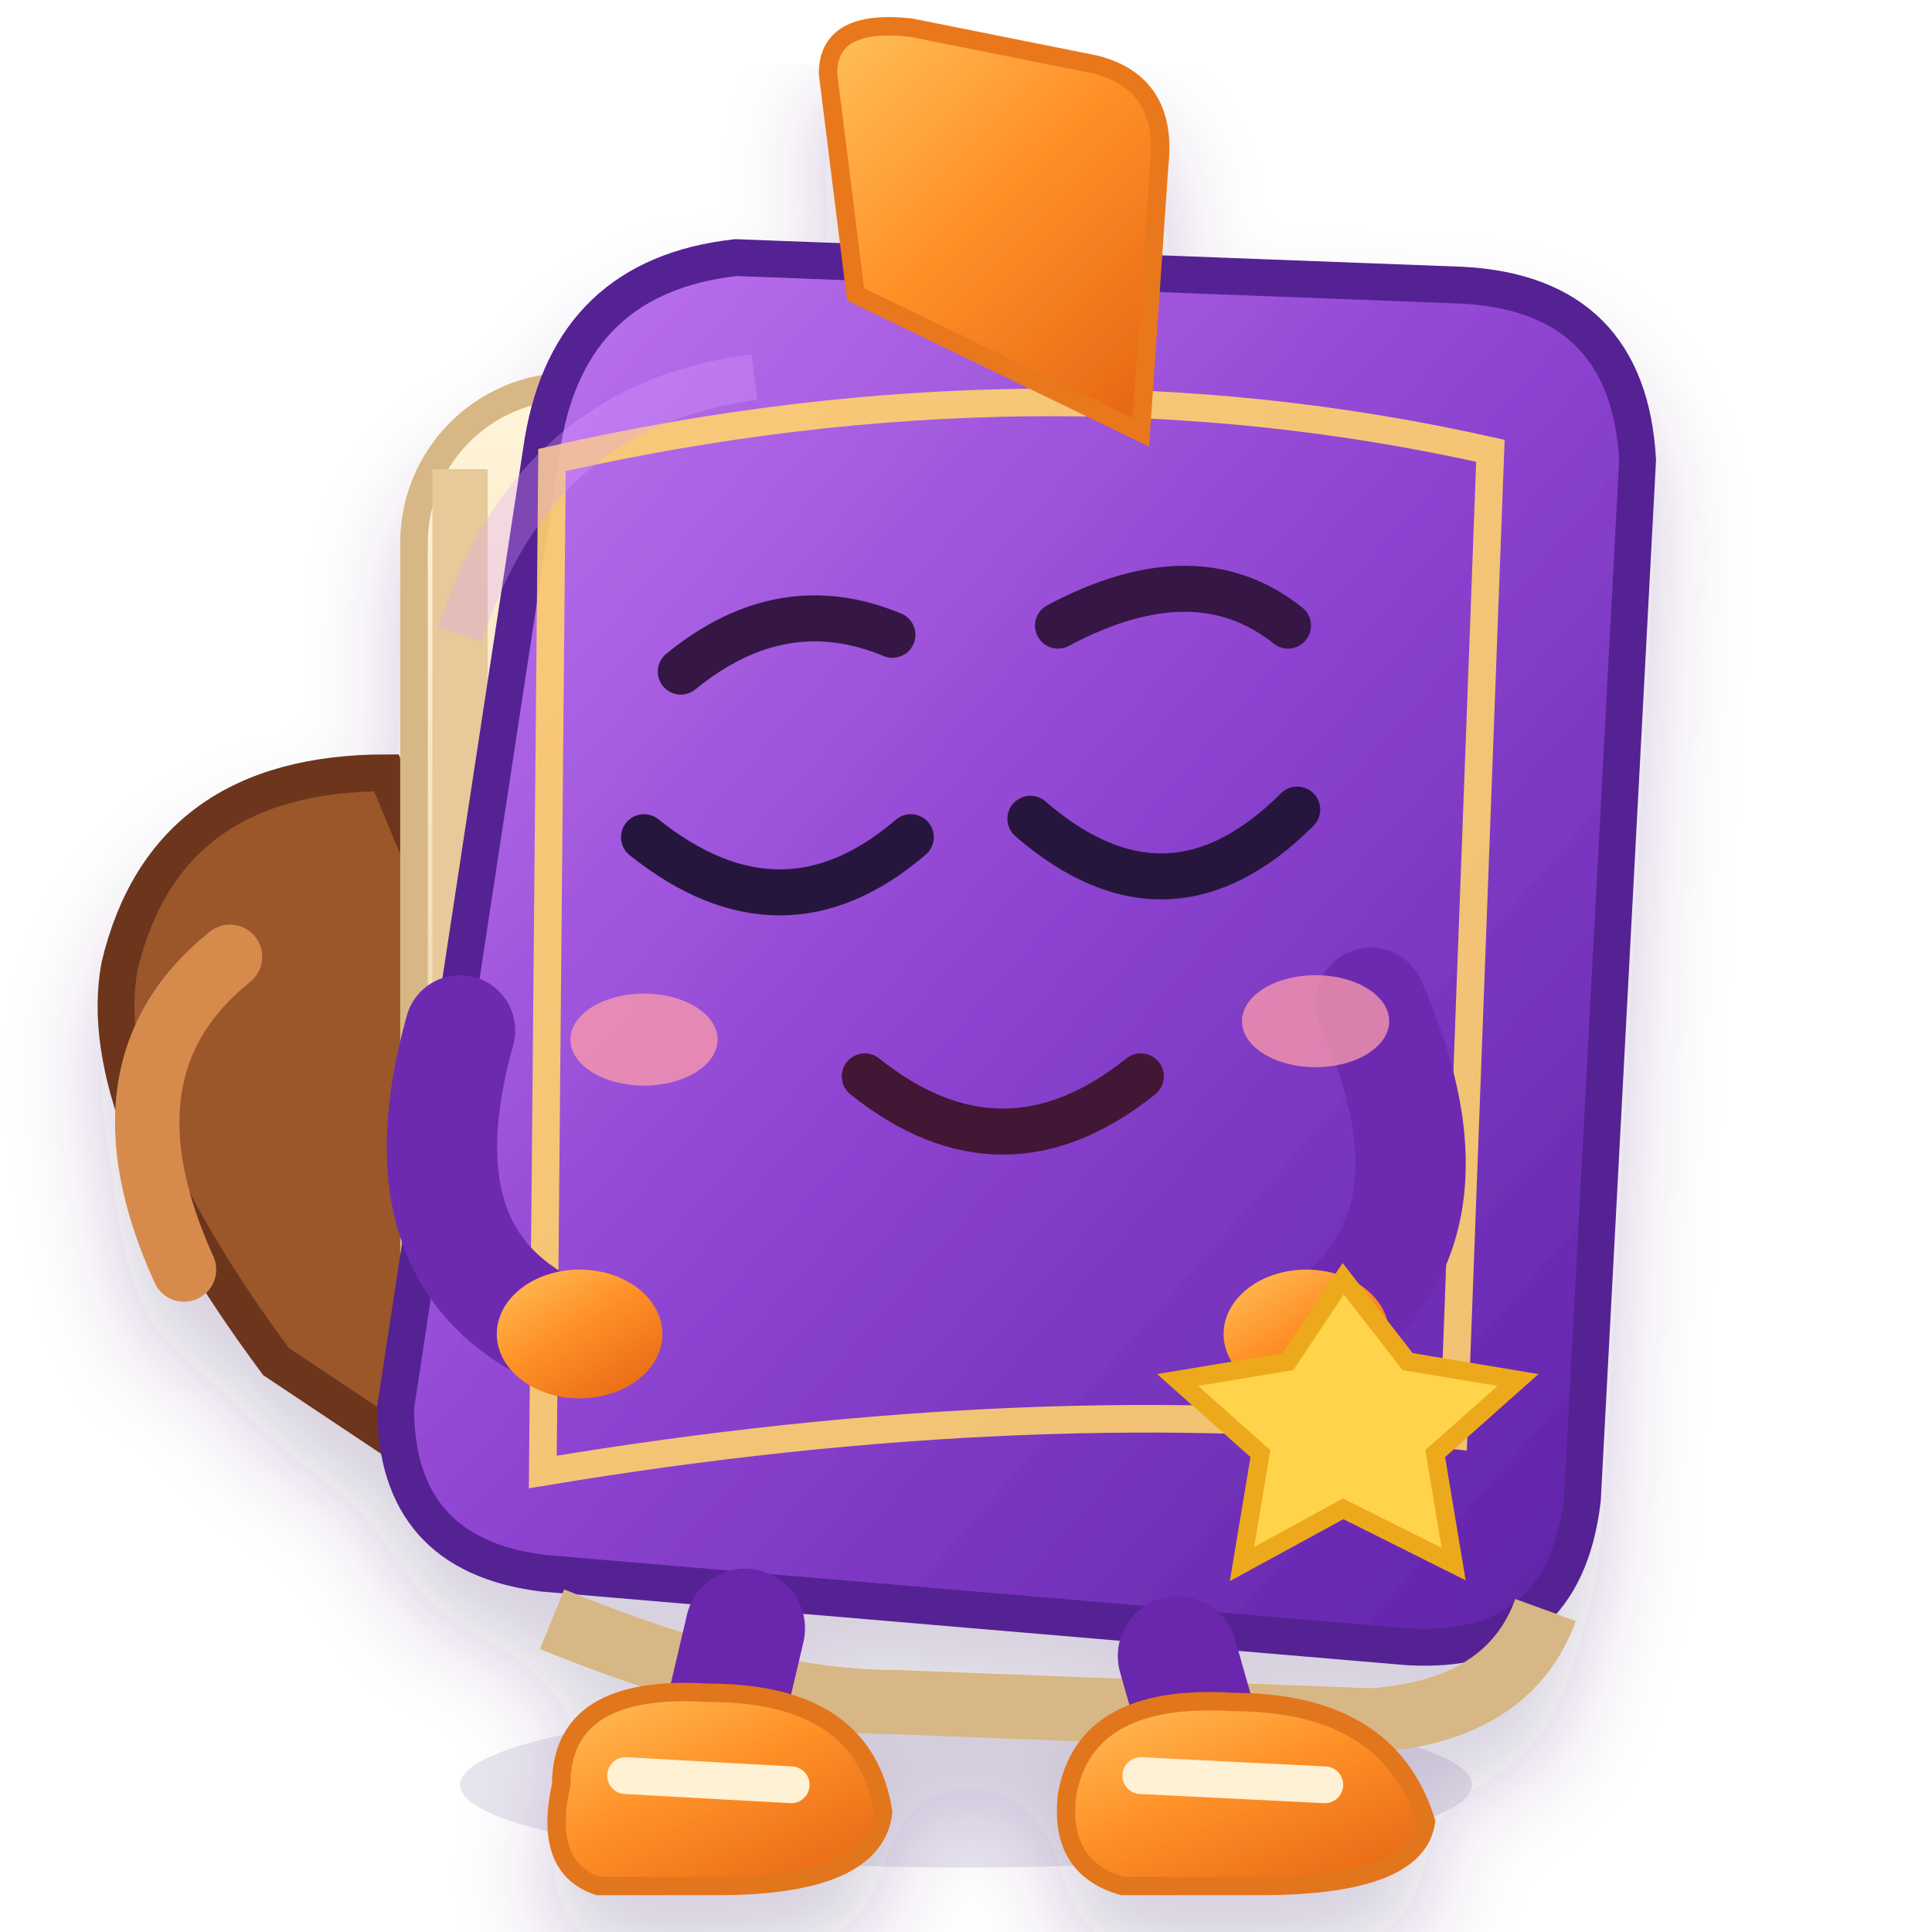
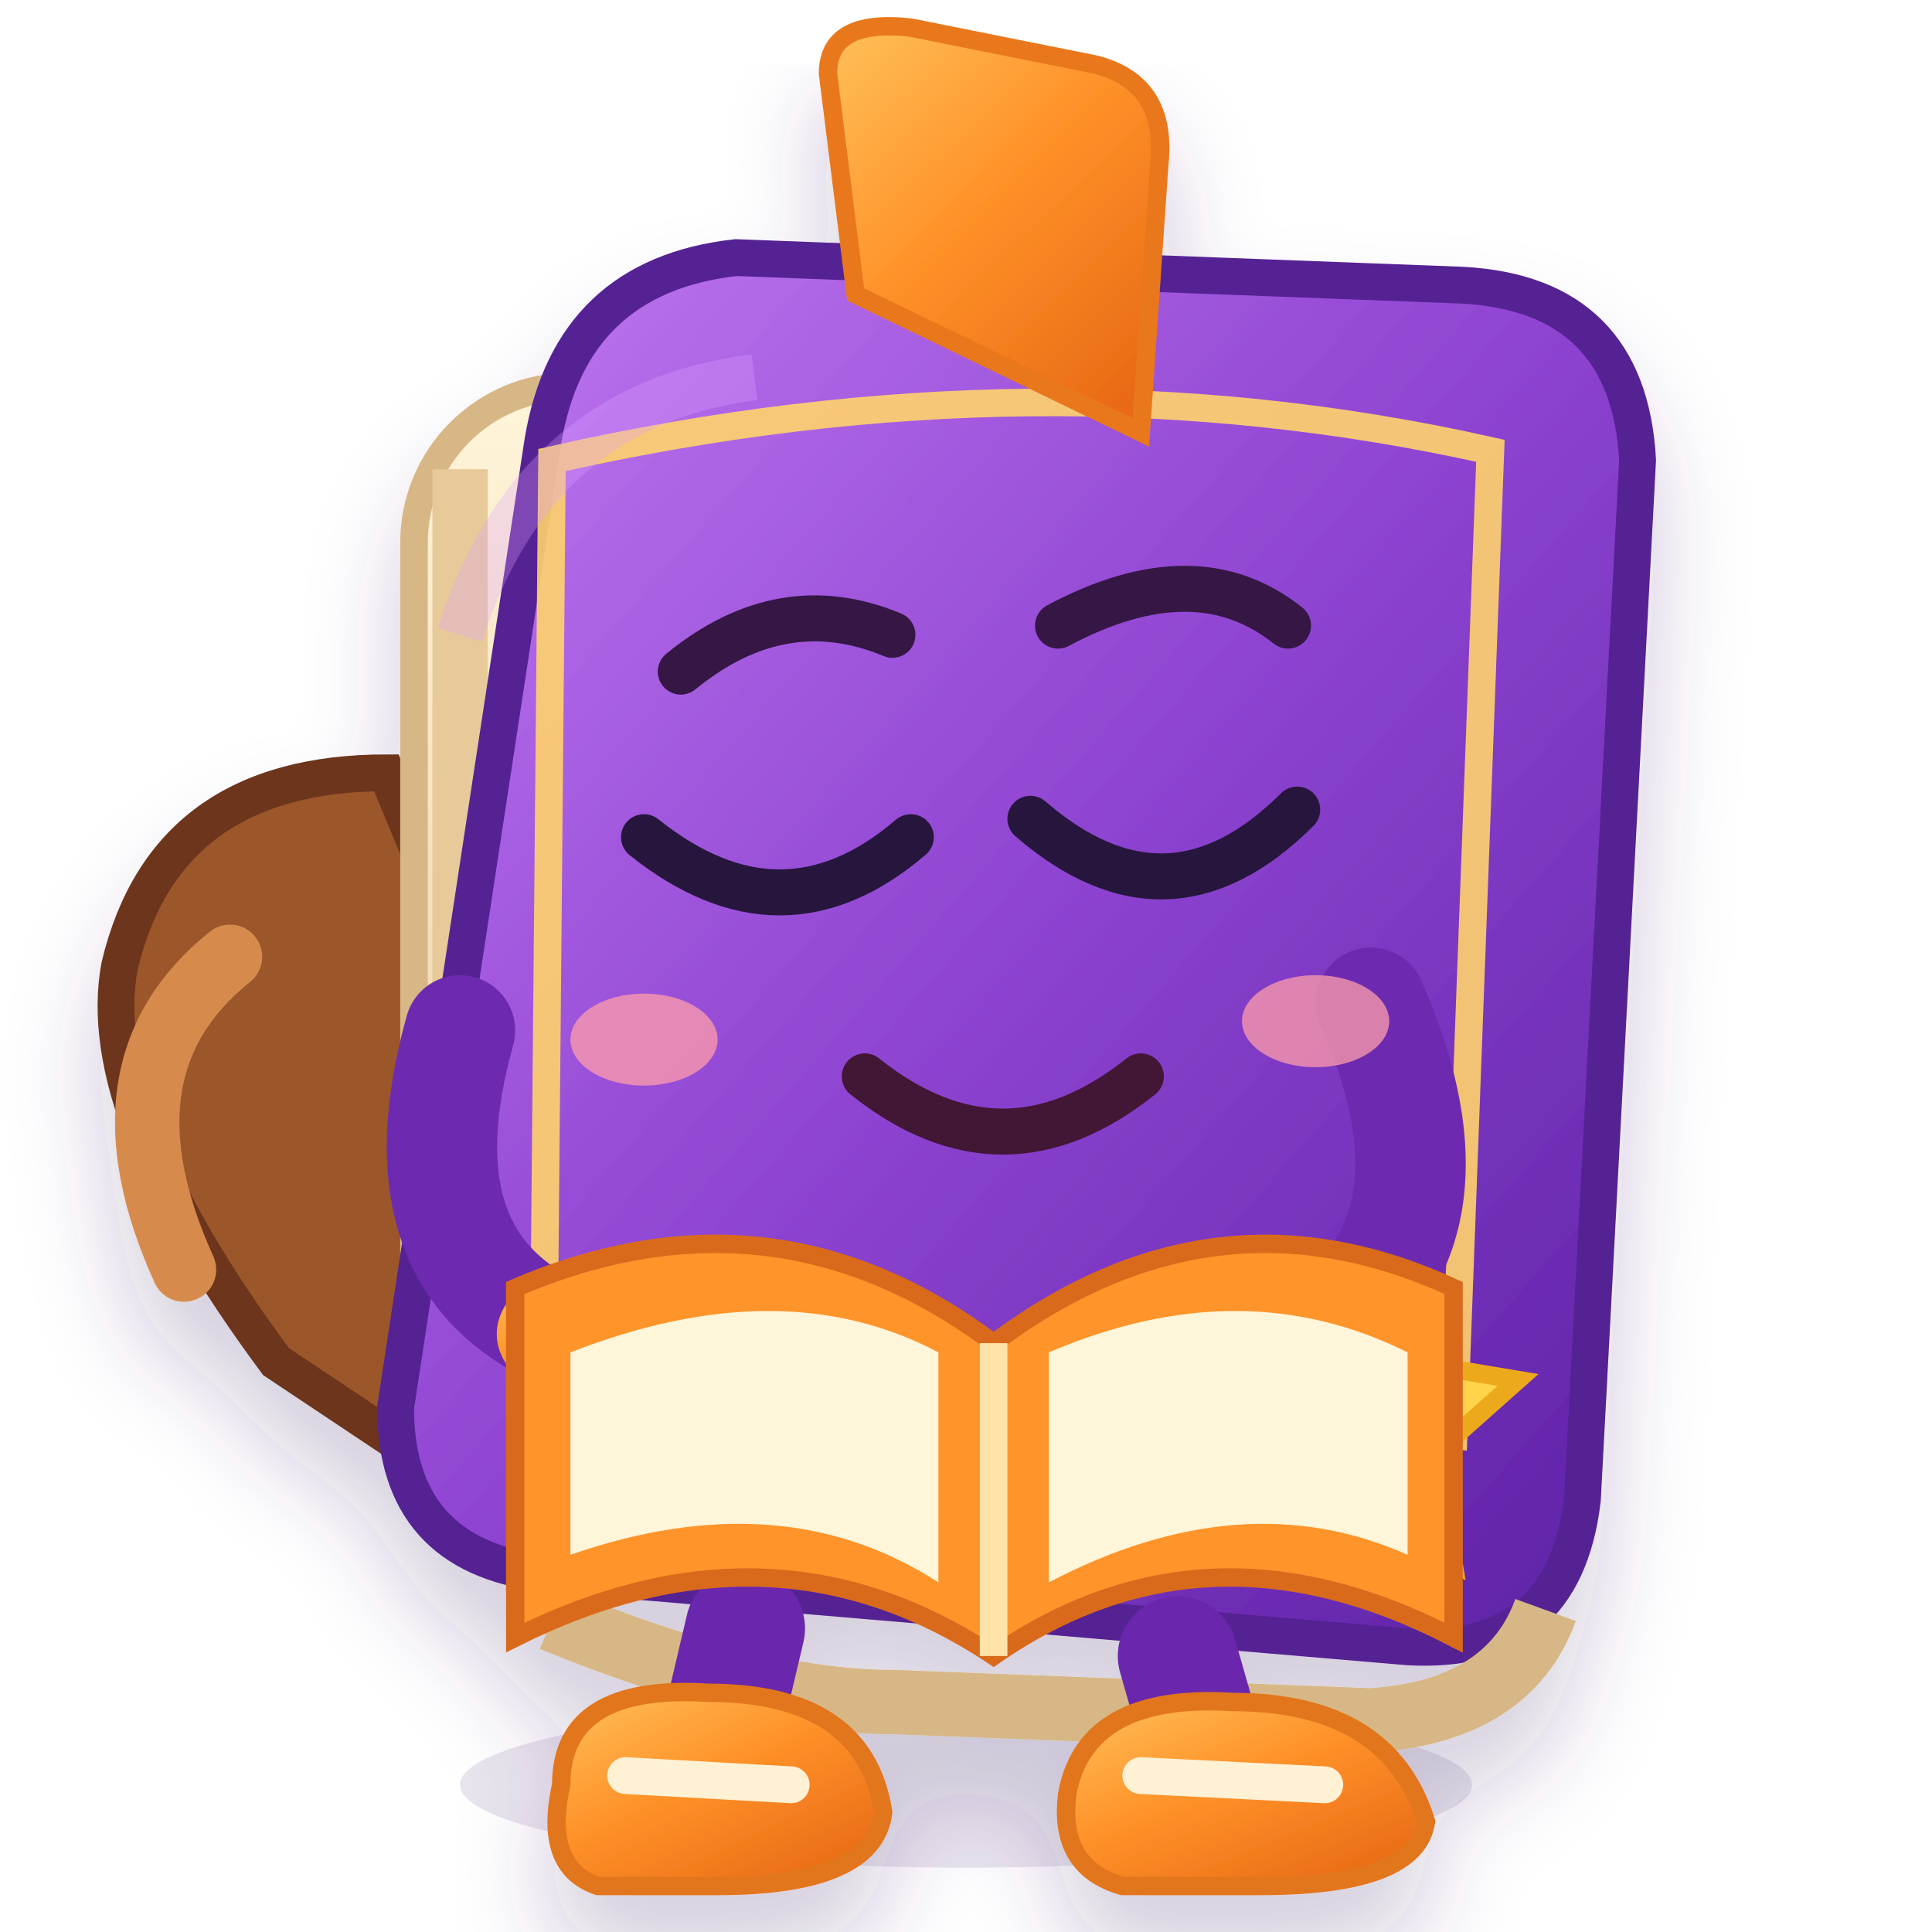
- <svg xmlns="http://www.w3.org/2000/svg" viewBox="0 0 210 210">
+ <svg xmlns="http://www.w3.org/2000/svg" width="210" height="210" viewBox="0 0 210 210">
  <defs>
    <linearGradient id="cover" x1="0" y1="0" x2="1" y2="1">
      <stop stop-color="#C27AF2" />
      <stop offset=".48" stop-color="#8F45D2" />
      <stop offset="1" stop-color="#5B20A5" />
    </linearGradient>
    <linearGradient id="spine" x1="0" y1="0" x2="1" y2="0">
      <stop stop-color="#5B1D99" />
      <stop offset="1" stop-color="#A95EE0" />
    </linearGradient>
    <linearGradient id="orange" x1="0" y1="0" x2=".8" y2="1">
      <stop stop-color="#FFC15A" />
      <stop offset=".48" stop-color="#FF9229" />
      <stop offset="1" stop-color="#E96A16" />
    </linearGradient>
    <linearGradient id="pages" x1="0" y1="0" x2="0" y2="1">
      <stop stop-color="#FFF5DA" />
      <stop offset="1" stop-color="#E5C797" />
    </linearGradient>
    <filter id="shadow" x="-30%" y="-30%" width="170%" height="180%">
      <feDropShadow dx="0" dy="7" stdDeviation="5" flood-color="#46206B" flood-opacity=".22" />
    </filter>
    <radialGradient id="gloss">
      <stop stop-color="#FFFFFF" stop-opacity=".35" />
      <stop offset="1" stop-color="#FFFFFF" stop-opacity="0" />
    </radialGradient>
  </defs>
  <ellipse cx="105" cy="194" rx="55" ry="9" fill="#48206D" opacity=".12" />
  <g filter="url(#shadow)">
    <path d="M42 84Q18 84 13 105Q10 121 30 148L48 160 64 137Z" fill="#9B572B" stroke="#6C351D" stroke-width="4" />
    <path d="M25 104Q10 116 20 138" fill="none" stroke="#D68B4E" stroke-width="7" stroke-linecap="round" />
    <rect x="45" y="42" width="119" height="125" rx="17" fill="url(#pages)" stroke="#D8B786" stroke-width="3" />
    <path d="M50 51v103" stroke="#E7C99A" stroke-width="6" />
    <path d="M59 48Q62 30 80 28L159 31Q177 32 178 50L172 163Q170 180 153 179L59 171Q43 169 43 153Z" fill="url(#cover)" stroke="#552093" stroke-width="4" />
    <path d="M60 50Q113 38 162 49L158 156Q113 151 59 160Z" fill="none" stroke="#FFD36C" stroke-width="3" opacity=".9" />
    <path d="M93 32L90 8Q90 2 99 3L119 7Q127 9 126 18L124 47Z" fill="url(#orange)" stroke="#E9781B" stroke-width="2" />
    <path d="M50 69Q58 44 82 41" fill="none" stroke="#DCA1FF" stroke-width="5" opacity=".3" />
    <path d="M60 176Q82 185 97 185L149 187Q164 186 168 175" fill="none" stroke="#D7B786" stroke-width="7" />
    <path d="M50 112 Q43 137 61 145" fill="none" stroke="#6D2BB1" stroke-width="12" stroke-linecap="round" />
    <path d="M149 109 Q160 134 143 145" fill="none" stroke="#6D2BB1" stroke-width="12" stroke-linecap="round" />
    <ellipse cx="63" cy="145" rx="9" ry="7" fill="url(#orange)" />
    <ellipse cx="142" cy="145" rx="9" ry="7" fill="url(#orange)" />
    <path d="M70 91 Q85 103 99 91" fill="none" stroke="#28163D" stroke-width="5" stroke-linecap="round" />
    <path d="M112 89 Q127 102 141 88" fill="none" stroke="#28163D" stroke-width="5" stroke-linecap="round" />
    <ellipse cx="70" cy="113" rx="8" ry="5" fill="#FF9CAB" opacity=".75" />
    <ellipse cx="143" cy="111" rx="8" ry="5" fill="#FF9CAB" opacity=".75" />
    <path d="M94 117 Q109 129 124 117" fill="none" stroke="#421334" stroke-width="5" stroke-linecap="round" />
    <path d="M74 73Q85 64 97 69" stroke="#351644" stroke-width="5" stroke-linecap="round" fill="none" />
    <path d="M115 68Q130 60 140 68" stroke="#351644" stroke-width="5" stroke-linecap="round" fill="none" />
    <path d="M146 139l7 9 12 2-9 8 2 12-12-6-11 6 2-12-9-8 12-2z" fill="#FFD44C" stroke="#EDA91C" stroke-width="2" />
    <path d="M81 177L77 194" stroke="#6B28AD" stroke-width="13" stroke-linecap="round" />
    <path d="M128 180L132 194" stroke="#6B28AD" stroke-width="13" stroke-linecap="round" />
    <path d="M61 194Q61 183 77 184Q94 184 96 197Q95 205 78 205H65Q59 203 61 194Z" fill="url(#orange)" stroke="#E2761D" stroke-width="2" />
    <path d="M116 195Q118 184 134 185Q151 185 155 198Q154 205 137 205H122Q115 203 116 195Z" fill="url(#orange)" stroke="#E2761D" stroke-width="2" />
    <path d="M68 193l18 1M124 193l20 1" stroke="#FFF1D4" stroke-width="4" stroke-linecap="round" />
-     <s>
-       <path d="M56 140 Q84 128 108 146 Q132 128 158 140 L158 178 Q131 164 108 180 Q84 164 56 178Z" fill="#FF942B" stroke="#D96B1B" stroke-width="2" />
-       <path d="M108 146v34" stroke="#FFE3A8" stroke-width="3" />
-       <path d="M62 147q23-9 40 0v25q-17-11-40-3zM114 147q21-9 39 0v22q-18-8-39 3z" fill="#FFF5D9" />
-     </s>
+     <path d="M56 140 Q84 128 108 146 Q132 128 158 140 L158 178 Q131 164 108 180 Q84 164 56 178Z" fill="#FF942B" stroke="#D96B1B" stroke-width="2" />
+     <path d="M108 146v34" stroke="#FFE3A8" stroke-width="3" />
+     <path d="M62 147q23-9 40 0v25q-17-11-40-3zM114 147q21-9 39 0v22q-18-8-39 3z" fill="#FFF5D9" />
  </g>
</svg>
